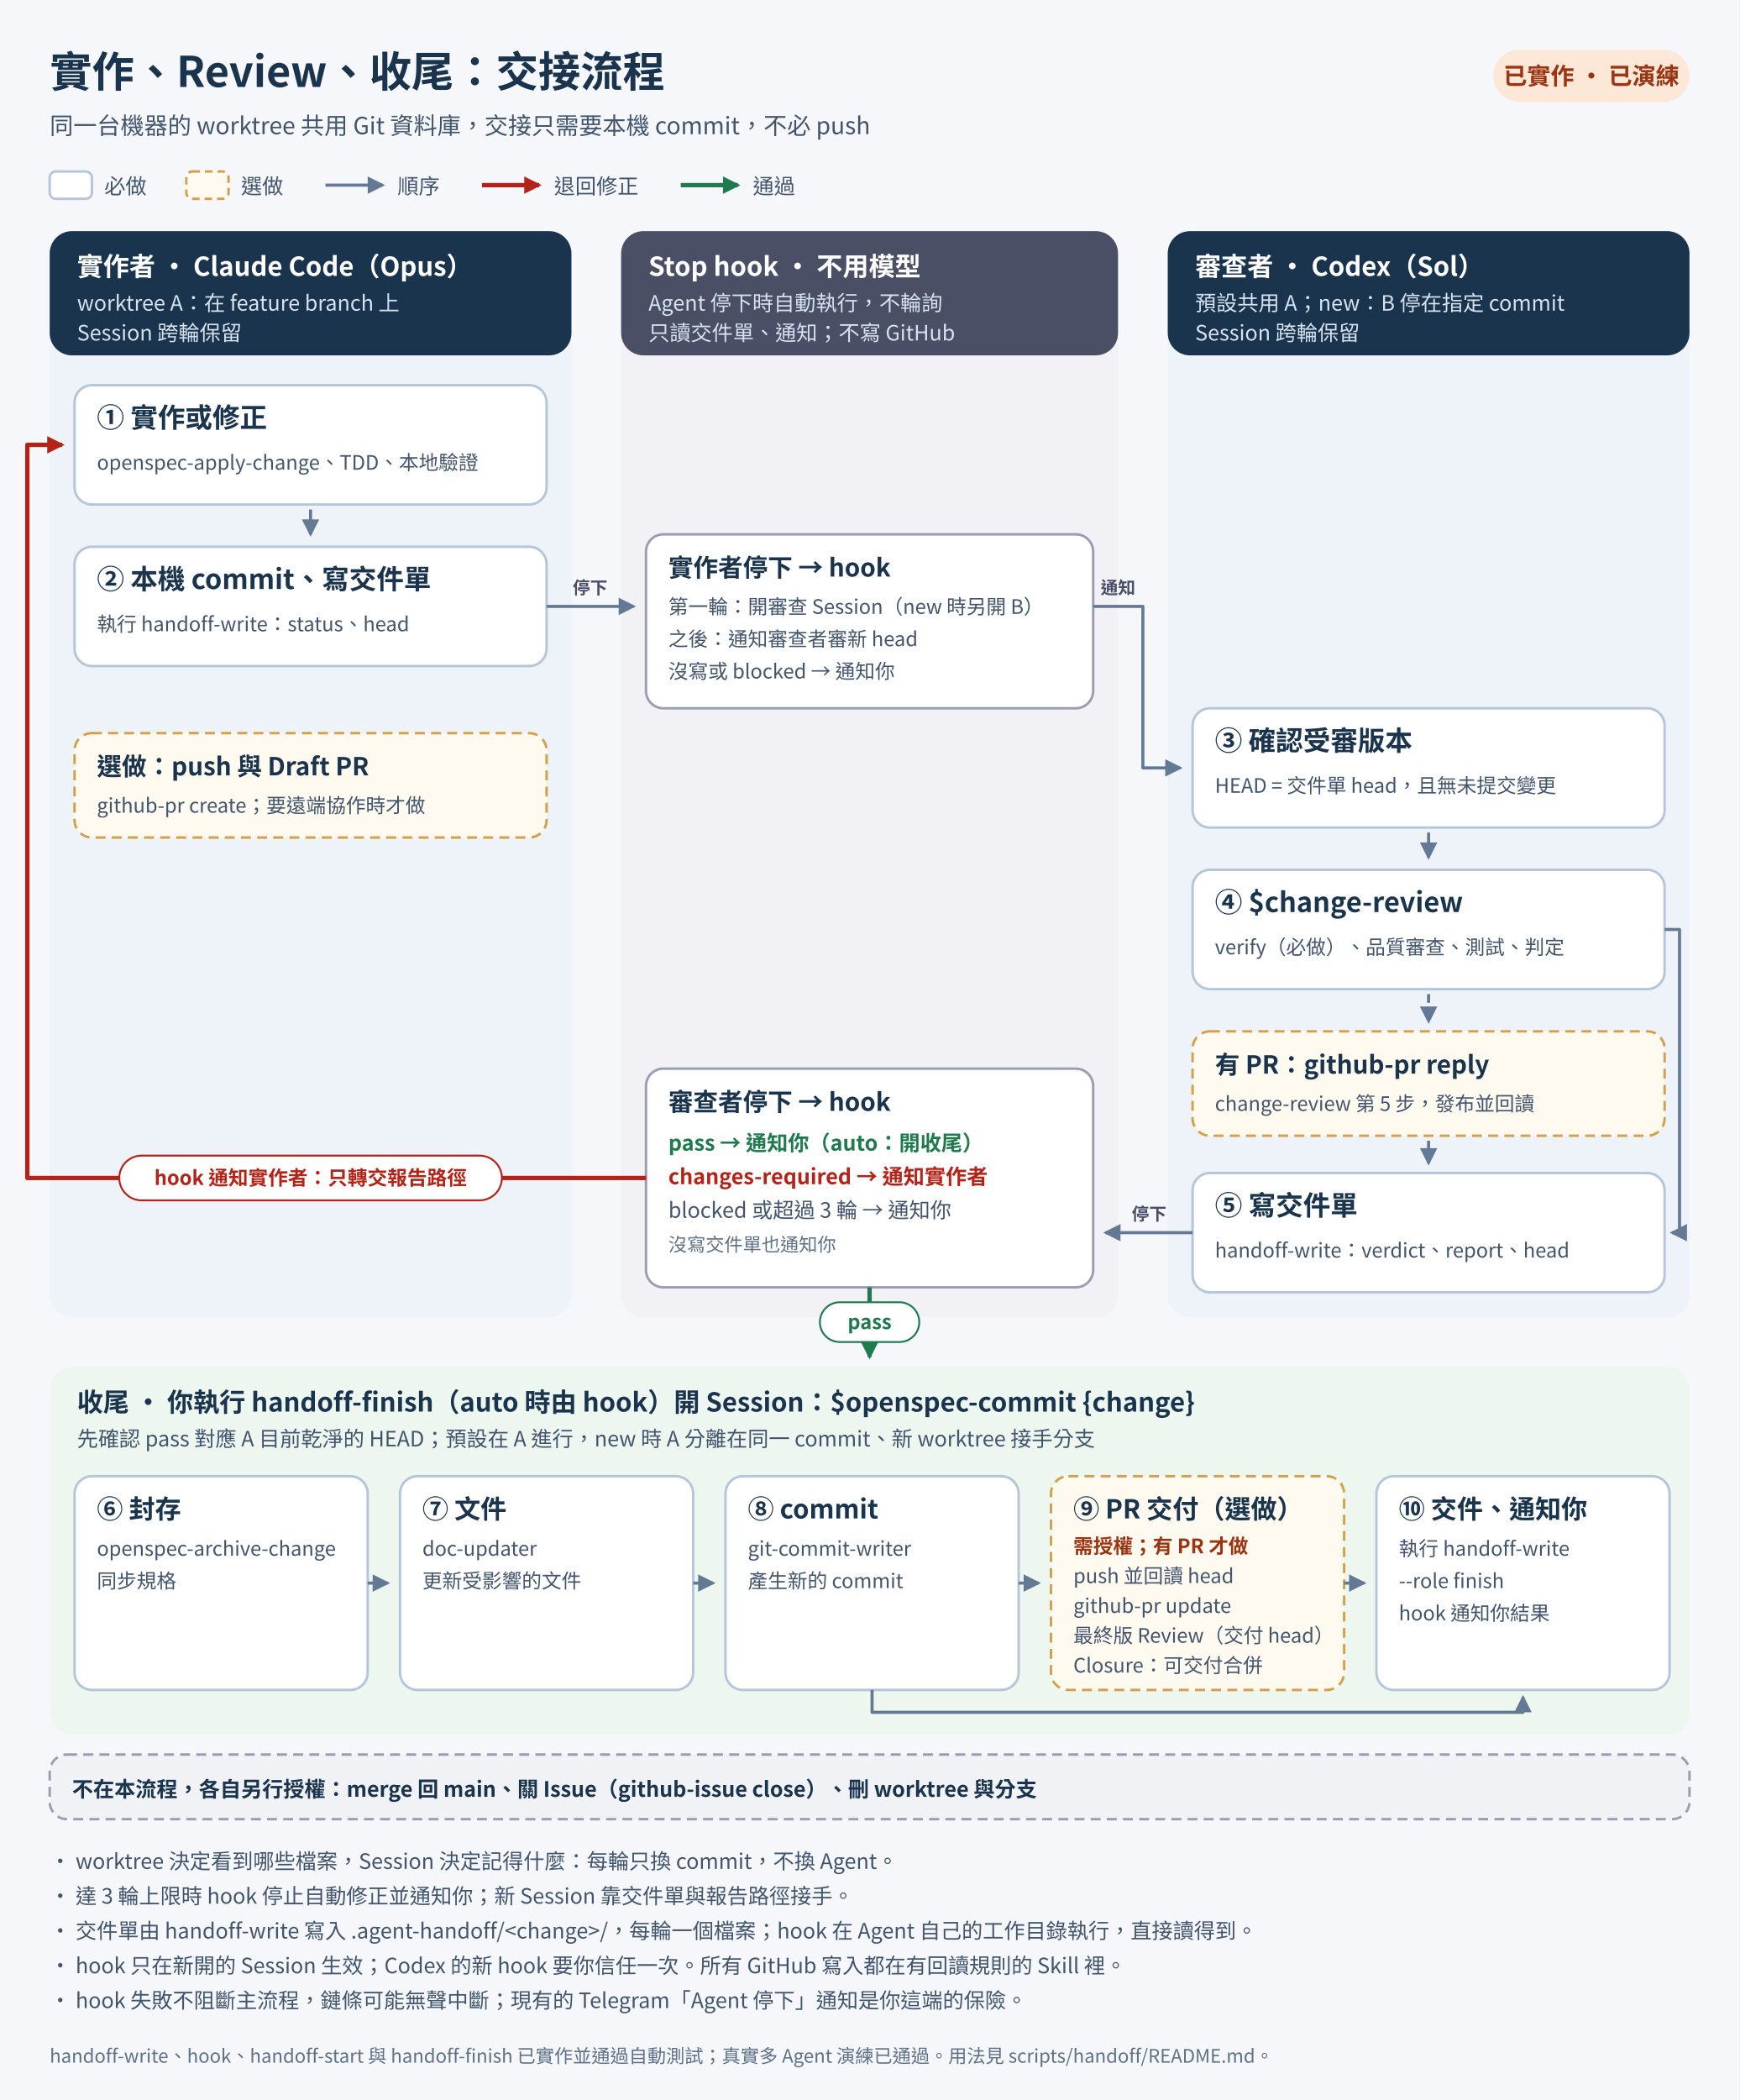
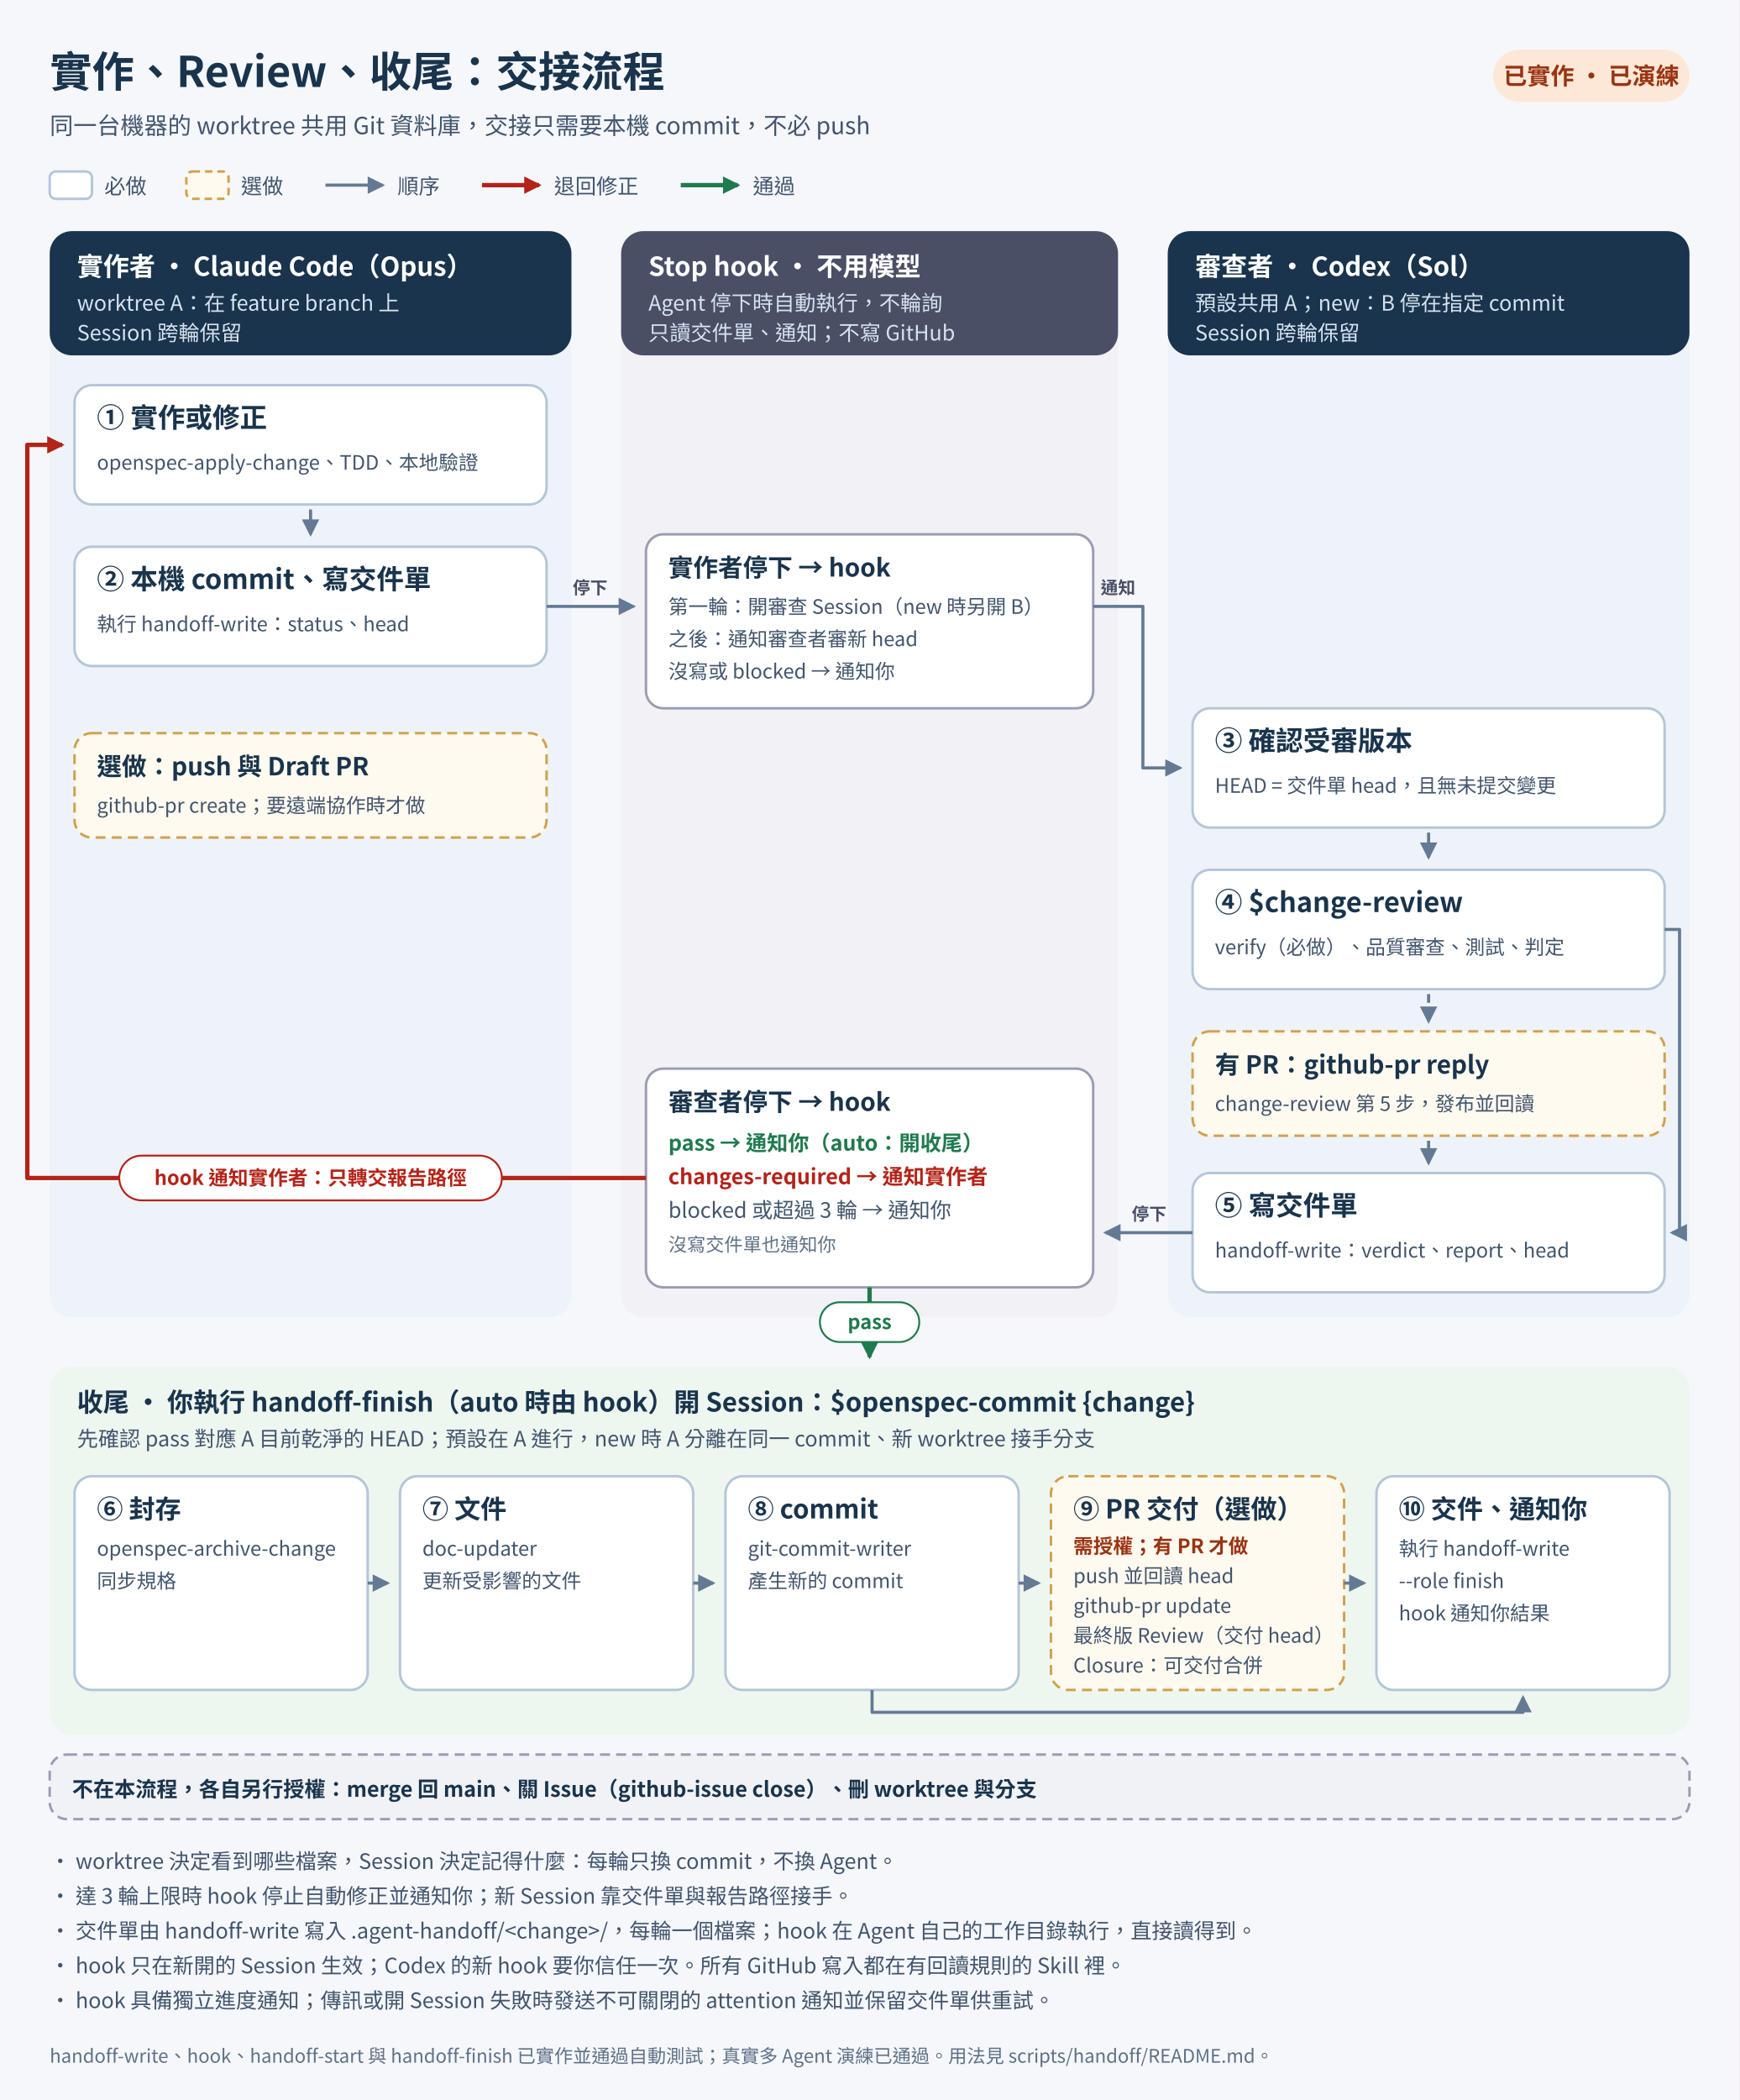
<svg xmlns="http://www.w3.org/2000/svg" width="1400" height="1690" viewBox="0 0 1400 1690" role="img" aria-labelledby="title desc">
  <defs>
    <marker id="arrow" markerUnits="userSpaceOnUse" markerWidth="14" markerHeight="14" refX="12" refY="7" orient="auto">
      <path d="M0 0 L14 7 L0 14 Z" fill="#647a94" />
    </marker>
    <marker id="arrow-red" markerUnits="userSpaceOnUse" markerWidth="14" markerHeight="14" refX="12" refY="7" orient="auto">
      <path d="M0 0 L14 7 L0 14 Z" fill="#b42318" />
    </marker>
    <marker id="arrow-green" markerUnits="userSpaceOnUse" markerWidth="14" markerHeight="14" refX="12" refY="7" orient="auto">
      <path d="M0 0 L14 7 L0 14 Z" fill="#1f7a4d" />
    </marker>
    <marker id="arrow-create" markerUnits="userSpaceOnUse" markerWidth="14" markerHeight="14" refX="12" refY="7" orient="auto">
      <path d="M0 0 L14 7 L0 14 Z" fill="#3f8a5c" />
    </marker>
  </defs>
  <rect width="1400" height="1690" fill="#f5f7fb" />
  <g font-family="PingFang TC, Noto Sans CJK TC, sans-serif">
    <text x="40" y="70" font-size="34" fill="#19344c" font-weight="700" text-anchor="start">實作、Review、收尾：交接流程</text>
    <text x="40" y="108" font-size="19" fill="#42556d" font-weight="400" text-anchor="start">同一台機器的 worktree 共用 Git 資料庫，交接只需要本機 commit，不必 push</text>
    <rect x="1202" y="40" width="158" height="42" rx="21" fill="#fde8d7" />
    <text x="1281" y="68" font-size="19" fill="#9a3412" font-weight="600" text-anchor="middle">已實作 · 已演練</text>
    <rect x="40" y="138" width="34" height="22" rx="5" fill="#ffffff" stroke="#b4c6d8" stroke-width="2" />
    <text x="84" y="156" font-size="17" fill="#42556d" font-weight="400" text-anchor="start">必做</text>
    <rect x="150" y="138" width="34" height="22" rx="5" fill="#fffaf0" stroke="#d2a14a" stroke-width="2" stroke-dasharray="6 4" />
    <text x="194" y="156" font-size="17" fill="#42556d" font-weight="400" text-anchor="start">選做</text>
    <path d="M 262 149 H 308" fill="none" stroke="#647a94" stroke-width="2.5" stroke-linejoin="round" marker-end="url(#arrow)" />
    <text x="320" y="156" font-size="17" fill="#42556d" font-weight="400" text-anchor="start">順序</text>
    <path d="M 388 149 H 434" fill="none" stroke="#b42318" stroke-width="3.5" stroke-linejoin="round" marker-end="url(#arrow-red)" />
    <text x="446" y="156" font-size="17" fill="#42556d" font-weight="400" text-anchor="start">退回修正</text>
    <path d="M 548 149 H 594" fill="none" stroke="#1f7a4d" stroke-width="3.5" stroke-linejoin="round" marker-end="url(#arrow-green)" />
    <text x="606" y="156" font-size="17" fill="#42556d" font-weight="400" text-anchor="start">通過</text>
    <rect x="40" y="186" width="420" height="874" rx="18" fill="#eef3f9" />
    <rect x="40" y="186" width="420" height="100" rx="18" fill="#19344c" />
    <text x="62" y="222" font-size="21" fill="#ffffff" font-weight="700" text-anchor="start">實作者 · Claude Code（Opus）</text>
    <text x="62" y="250" font-size="17" fill="#d6e2ef" font-weight="400" text-anchor="start">worktree A：在 feature branch 上</text>
    <text x="62" y="274" font-size="17" fill="#d6e2ef" font-weight="400" text-anchor="start">Session 跨輪保留</text>
    <rect x="500" y="186" width="400" height="874" rx="18" fill="#f1f1f6" />
    <rect x="500" y="186" width="400" height="100" rx="18" fill="#4a4f66" />
    <text x="522" y="222" font-size="21" fill="#ffffff" font-weight="700" text-anchor="start">Stop hook · 不用模型</text>
    <text x="522" y="250" font-size="17" fill="#d6e2ef" font-weight="400" text-anchor="start">Agent 停下時自動執行，不輪詢</text>
    <text x="522" y="274" font-size="17" fill="#d6e2ef" font-weight="400" text-anchor="start">只讀交件單、通知；不寫 GitHub</text>
    <rect x="940" y="186" width="420" height="874" rx="18" fill="#eef3f9" />
    <rect x="940" y="186" width="420" height="100" rx="18" fill="#19344c" />
    <text x="962" y="222" font-size="21" fill="#ffffff" font-weight="700" text-anchor="start">審查者 · Codex（Sol）</text>
    <text x="962" y="250" font-size="17" fill="#d6e2ef" font-weight="400" text-anchor="start">預設共用 A；new：B 停在指定 commit</text>
    <text x="962" y="274" font-size="17" fill="#d6e2ef" font-weight="400" text-anchor="start">Session 跨輪保留</text>
    <rect x="60" y="310" width="380" height="96" rx="14" fill="#ffffff" stroke="#b4c6d8" stroke-width="2" />
    <text x="78" y="344" font-size="22" fill="#19344c" font-weight="650" text-anchor="start">① 實作或修正</text>
    <text x="78" y="378" font-size="16" fill="#42556d" font-weight="400" text-anchor="start">openspec-apply-change、TDD、本地驗證</text>
    <path d="M 250 410 V 430" fill="none" stroke="#647a94" stroke-width="2.5" stroke-linejoin="round" marker-end="url(#arrow)" />
    <rect x="60" y="440" width="380" height="96" rx="14" fill="#ffffff" stroke="#b4c6d8" stroke-width="2" />
    <text x="78" y="474" font-size="22" fill="#19344c" font-weight="650" text-anchor="start">② 本機 commit、寫交件單</text>
    <text x="78" y="508" font-size="16" fill="#42556d" font-weight="400" text-anchor="start">執行 handoff-write：status、head</text>
    <rect x="60" y="590" width="380" height="84" rx="14" fill="#fffaf0" stroke="#d2a14a" stroke-width="2" stroke-dasharray="8 5" />
    <text x="78" y="624" font-size="20" fill="#19344c" font-weight="650" text-anchor="start">選做：push 與 Draft PR</text>
    <text x="78" y="654" font-size="16" fill="#42556d" font-weight="400" text-anchor="start">github-pr create；要遠端協作時才做</text>
    <path d="M 440 488 H 510" fill="none" stroke="#647a94" stroke-width="2.5" stroke-linejoin="round" marker-end="url(#arrow)" />
    <text x="475" y="478" font-size="14" fill="#4a4f66" font-weight="600" text-anchor="middle">停下</text>
    <rect x="520" y="430" width="360" height="140" rx="14" fill="#ffffff" stroke="#9a9db3" stroke-width="2" />
    <text x="538" y="464" font-size="20" fill="#19344c" font-weight="650" text-anchor="start">實作者停下 → hook</text>
    <text x="538" y="494" font-size="16" fill="#42556d" font-weight="400" text-anchor="start">第一輪：開審查 Session（new 時另開 B）</text>
    <text x="538" y="520" font-size="16" fill="#42556d" font-weight="400" text-anchor="start">之後：通知審查者審新 head</text>
    <text x="538" y="546" font-size="16" fill="#42556d" font-weight="400" text-anchor="start">沒寫或 blocked → 通知你</text>
    <text x="900" y="478" font-size="14" fill="#4a4f66" font-weight="600" text-anchor="middle">通知</text>
    <path d="M 880 488 H 920 V 618 H 950" fill="none" stroke="#647a94" stroke-width="2.5" stroke-linejoin="round" marker-end="url(#arrow)" />
    <rect x="960" y="570" width="380" height="96" rx="14" fill="#ffffff" stroke="#b4c6d8" stroke-width="2" />
    <text x="978" y="604" font-size="22" fill="#19344c" font-weight="650" text-anchor="start">③ 確認受審版本</text>
    <text x="978" y="638" font-size="16" fill="#42556d" font-weight="400" text-anchor="start">HEAD = 交件單 head，且無未提交變更</text>
    <path d="M 1150 670 V 690" fill="none" stroke="#647a94" stroke-width="2.5" stroke-linejoin="round" marker-end="url(#arrow)" />
    <rect x="960" y="700" width="380" height="96" rx="14" fill="#ffffff" stroke="#b4c6d8" stroke-width="2" />
    <text x="978" y="734" font-size="22" fill="#19344c" font-weight="650" text-anchor="start">④ $change-review</text>
    <text x="978" y="768" font-size="16" fill="#42556d" font-weight="400" text-anchor="start">verify（必做）、品質審查、測試、判定</text>
    <path d="M 1150 800 V 822" fill="none" stroke="#647a94" stroke-width="2.5" stroke-linejoin="round" stroke-dasharray="7 5" marker-end="url(#arrow)" />
    <rect x="960" y="830" width="380" height="84" rx="14" fill="#fffaf0" stroke="#d2a14a" stroke-width="2" stroke-dasharray="8 5" />
    <text x="978" y="864" font-size="20" fill="#19344c" font-weight="650" text-anchor="start">有 PR：github-pr reply</text>
    <text x="978" y="894" font-size="16" fill="#42556d" font-weight="400" text-anchor="start">change-review 第 5 步，發布並回讀</text>
    <path d="M 1150 918 V 936" fill="none" stroke="#647a94" stroke-width="2.5" stroke-linejoin="round" stroke-dasharray="7 5" marker-end="url(#arrow)" />
    <path d="M 1340 748 H 1352 V 992 H 1346" fill="none" stroke="#647a94" stroke-width="2.5" stroke-linejoin="round" marker-end="url(#arrow)" />
    <rect x="960" y="944" width="380" height="96" rx="14" fill="#ffffff" stroke="#b4c6d8" stroke-width="2" />
    <text x="978" y="978" font-size="22" fill="#19344c" font-weight="650" text-anchor="start">⑤ 寫交件單</text>
    <text x="978" y="1012" font-size="16" fill="#42556d" font-weight="400" text-anchor="start">handoff-write：verdict、report、head</text>
    <path d="M 960 992 H 890" fill="none" stroke="#647a94" stroke-width="2.5" stroke-linejoin="round" marker-end="url(#arrow)" />
    <text x="925" y="982" font-size="14" fill="#4a4f66" font-weight="600" text-anchor="middle">停下</text>
    <rect x="520" y="860" width="360" height="176" rx="14" fill="#ffffff" stroke="#9a9db3" stroke-width="2" />
    <text x="538" y="894" font-size="20" fill="#19344c" font-weight="650" text-anchor="start">審查者停下 → hook</text>
    <text x="538" y="926" font-size="17" fill="#1f7a4d" font-weight="600" text-anchor="start">pass → 通知你（auto：開收尾）</text>
    <text x="538" y="953" font-size="17" fill="#b42318" font-weight="600" text-anchor="start">changes-required → 通知實作者</text>
    <text x="538" y="980" font-size="17" fill="#42556d" font-weight="400" text-anchor="start">blocked 或超過 3 輪 → 通知你</text>
    <text x="538" y="1007" font-size="15" fill="#5f7186" font-weight="400" text-anchor="start">沒寫交件單也通知你</text>
    <path d="M 520 948 H 22 V 358 H 50" fill="none" stroke="#b42318" stroke-width="3.5" stroke-linejoin="round" marker-end="url(#arrow-red)" />
    <rect x="96.0" y="930.0" width="308" height="36" rx="18.0" fill="#ffffff" stroke="#b42318" stroke-width="1.5" />
    <text x="250" y="953.6" font-size="16" fill="#b42318" font-weight="700" text-anchor="middle">hook 通知實作者：只轉交報告路徑</text>
    <path d="M 700 1036 V 1092" fill="none" stroke="#1f7a4d" stroke-width="3.5" stroke-linejoin="round" marker-end="url(#arrow-green)" />
    <rect x="660.0" y="1048.0" width="80" height="32" rx="16.0" fill="#ffffff" stroke="#1f7a4d" stroke-width="1.5" />
    <text x="700" y="1069.6" font-size="16" fill="#1f7a4d" font-weight="700" text-anchor="middle">pass</text>
    <rect x="40" y="1100" width="1320" height="296" rx="18" fill="#eef6f0" />
    <text x="62" y="1136" font-size="21" fill="#19344c" font-weight="700" text-anchor="start">收尾 · 你執行 handoff-finish（auto 時由 hook）開 Session：$openspec-commit {change}</text>
    <text x="62" y="1164" font-size="17" fill="#42556d" font-weight="400" text-anchor="start">先確認 pass 對應 A 目前乾淨的 HEAD；預設在 A 進行，new 時 A 分離在同一 commit、新 worktree 接手分支</text>
    <rect x="60" y="1188" width="236" height="172" rx="14" fill="#ffffff" stroke="#b4c6d8" stroke-width="2" />
    <text x="78" y="1222" font-size="21" fill="#19344c" font-weight="650" text-anchor="start">⑥ 封存</text>
    <text x="78" y="1252" font-size="16" fill="#42556d" font-weight="400" text-anchor="start">openspec-archive-change</text>
    <text x="78" y="1278" font-size="16" fill="#42556d" font-weight="400" text-anchor="start">同步規格</text>
    <rect x="322" y="1188" width="236" height="172" rx="14" fill="#ffffff" stroke="#b4c6d8" stroke-width="2" />
    <text x="340" y="1222" font-size="21" fill="#19344c" font-weight="650" text-anchor="start">⑦ 文件</text>
    <text x="340" y="1252" font-size="16" fill="#42556d" font-weight="400" text-anchor="start">doc-updater</text>
    <text x="340" y="1278" font-size="16" fill="#42556d" font-weight="400" text-anchor="start">更新受影響的文件</text>
    <rect x="584" y="1188" width="236" height="172" rx="14" fill="#ffffff" stroke="#b4c6d8" stroke-width="2" />
    <text x="602" y="1222" font-size="21" fill="#19344c" font-weight="650" text-anchor="start">⑧ commit</text>
    <text x="602" y="1252" font-size="16" fill="#42556d" font-weight="400" text-anchor="start">git-commit-writer</text>
    <text x="602" y="1278" font-size="16" fill="#42556d" font-weight="400" text-anchor="start">產生新的 commit</text>
    <rect x="846" y="1188" width="236" height="172" rx="14" fill="#fffaf0" stroke="#d2a14a" stroke-width="2" stroke-dasharray="8 5" />
    <text x="864" y="1222" font-size="21" fill="#19344c" font-weight="650" text-anchor="start">⑨ PR 交付（選做）</text>
    <text x="864" y="1250" font-size="16" fill="#9a3412" font-weight="600" text-anchor="start">需授權；有 PR 才做</text>
    <text x="864" y="1274" font-size="16" fill="#42556d" font-weight="400" text-anchor="start">push 並回讀 head</text>
    <text x="864" y="1298" font-size="16" fill="#42556d" font-weight="400" text-anchor="start">github-pr update</text>
    <text x="864" y="1322" font-size="16" fill="#42556d" font-weight="400" text-anchor="start">最終版 Review（交付 head）</text>
    <text x="864" y="1346" font-size="16" fill="#42556d" font-weight="400" text-anchor="start">Closure：可交付合併</text>
    <rect x="1108" y="1188" width="236" height="172" rx="14" fill="#ffffff" stroke="#b4c6d8" stroke-width="2" />
    <text x="1126" y="1222" font-size="21" fill="#19344c" font-weight="650" text-anchor="start">⑩ 交件、通知你</text>
    <text x="1126" y="1252" font-size="16" fill="#42556d" font-weight="400" text-anchor="start">執行 handoff-write</text>
    <text x="1126" y="1278" font-size="16" fill="#42556d" font-weight="400" text-anchor="start">--role finish</text>
    <text x="1126" y="1304" font-size="16" fill="#42556d" font-weight="400" text-anchor="start">hook 通知你結果</text>
    <path d="M 296 1274 H 312" fill="none" stroke="#647a94" stroke-width="2.5" stroke-linejoin="round" marker-end="url(#arrow)" />
    <path d="M 558 1274 H 574" fill="none" stroke="#647a94" stroke-width="2.5" stroke-linejoin="round" marker-end="url(#arrow)" />
    <path d="M 820 1274 H 836" fill="none" stroke="#647a94" stroke-width="2.5" stroke-linejoin="round" stroke-dasharray="7 5" marker-end="url(#arrow)" />
    <path d="M 1082 1274 H 1098" fill="none" stroke="#647a94" stroke-width="2.5" stroke-linejoin="round" stroke-dasharray="7 5" marker-end="url(#arrow)" />
    <path d="M 702 1360 V 1378 H 1226 V 1366" fill="none" stroke="#647a94" stroke-width="2.5" stroke-linejoin="round" marker-end="url(#arrow)" />
    <rect x="40" y="1412" width="1320" height="52" rx="14" fill="#f1f2f6" stroke="#9a9db3" stroke-width="2" stroke-dasharray="8 5" />
    <text x="58" y="1446" font-size="17" fill="#19344c" font-weight="650" text-anchor="start">不在本流程，各自另行授權：merge 回 main、關 Issue（github-issue close）、刪 worktree 與分支</text>
    <text x="40" y="1504" font-size="17" fill="#42556d" font-weight="400" text-anchor="start">• worktree 決定看到哪些檔案，Session 決定記得什麼：每輪只換 commit，不換 Agent。</text>
    <text x="40" y="1532" font-size="17" fill="#42556d" font-weight="400" text-anchor="start">• 達 3 輪上限時 hook 停止自動修正並通知你；新 Session 靠交件單與報告路徑接手。</text>
    <text x="40" y="1560" font-size="17" fill="#42556d" font-weight="400" text-anchor="start">• 交件單由 handoff-write 寫入 .agent-handoff/&lt;change&gt;/，每輪一個檔案；hook 在 Agent 自己的工作目錄執行，直接讀得到。</text>
    <text x="40" y="1588" font-size="17" fill="#42556d" font-weight="400" text-anchor="start">• hook 只在新開的 Session 生效；Codex 的新 hook 要你信任一次。所有 GitHub 寫入都在有回讀規則的 Skill 裡。</text>
-     <text x="40" y="1616" font-size="17" fill="#42556d" font-weight="400" text-anchor="start">• hook 失敗不阻斷主流程，鏈條可能無聲中斷；現有的 Telegram「Agent 停下」通知是你這端的保險。</text>
+     <text x="40" y="1616" font-size="17" fill="#42556d" font-weight="400" text-anchor="start">• hook 具備獨立進度通知；傳訊或開 Session 失敗時發送不可關閉的 attention 通知並保留交件單供重試。</text>
    <text x="40" y="1660" font-size="15" fill="#5f7186" font-weight="400" text-anchor="start">handoff-write、hook、handoff-start 與 handoff-finish 已實作並通過自動測試；真實多 Agent 演練已通過。用法見 scripts/handoff/README.md。</text>
  </g>
</svg>
